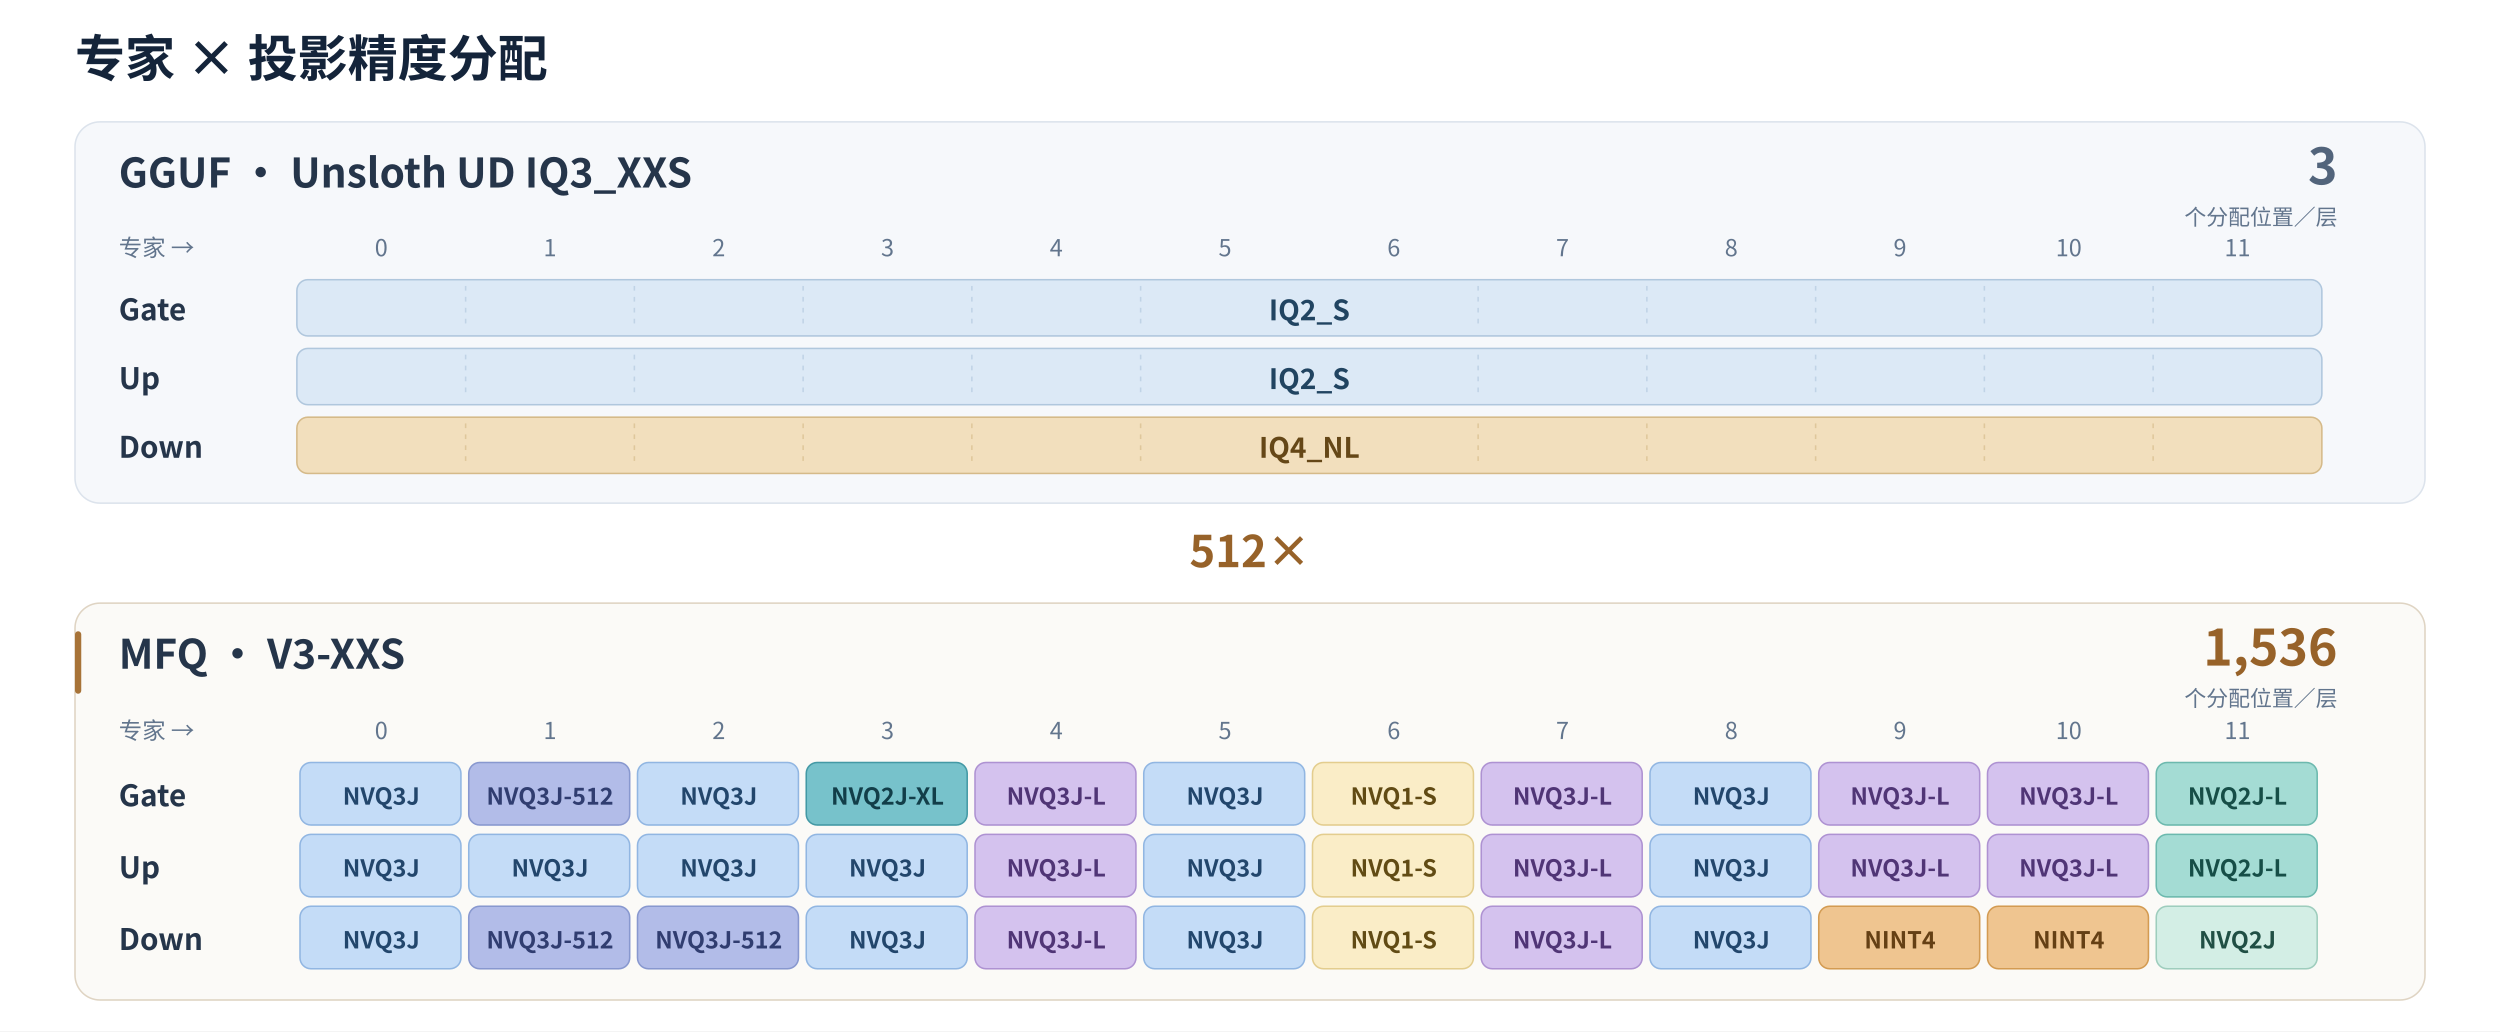
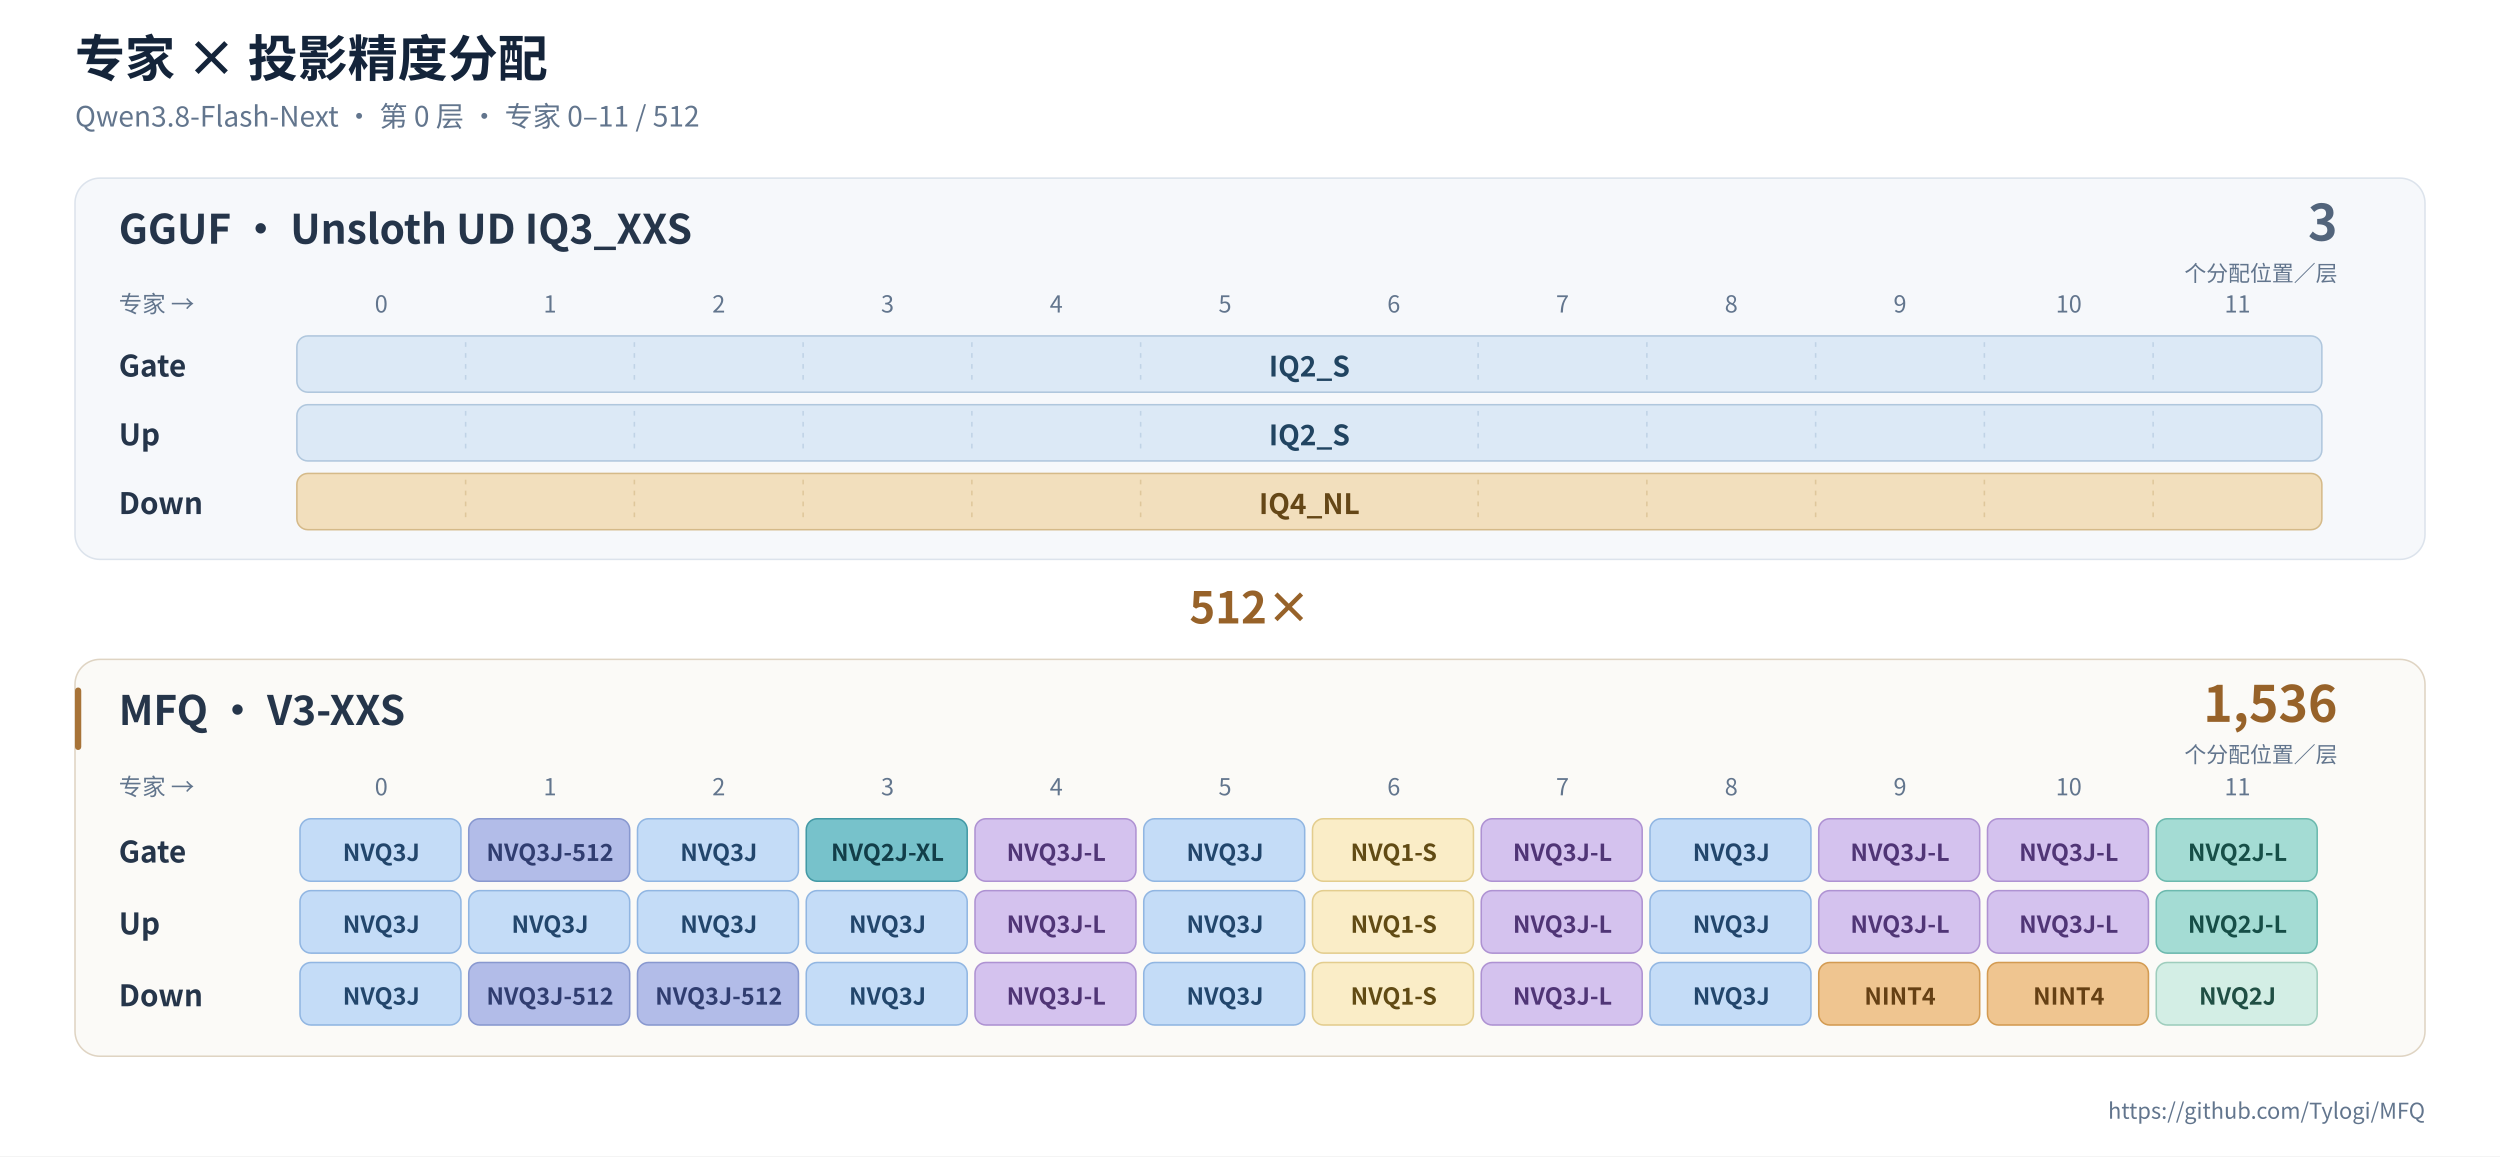
- <svg xmlns="http://www.w3.org/2000/svg" width="1600" height="660" viewBox="0 0 1600 660" role="img" aria-labelledby="title desc" xml:lang="zh-CN">
-   <rect x="0" y="0" width="1600" height="660" rx="0" fill="#ffffff" stroke="none" />
+ <svg xmlns="http://www.w3.org/2000/svg" width="1600" height="740" viewBox="0 0 1600 740" role="img" aria-labelledby="title desc" xml:lang="zh-CN">
+   <rect x="0" y="0" width="1600" height="740" rx="0" fill="#ffffff" stroke="none" />
  <g font-family="Noto Sans CJK SC, Noto Sans, Arial, sans-serif">
    <text x="48" y="49" font-size="32" font-weight="700" fill="#14243a" text-anchor="start">专家 × 投影精度分配</text>
-     <rect x="48" y="78" width="1504" height="244" rx="16" fill="#f6f8fb" stroke="#dce3ec" />
-     <text x="76" y="120" font-size="26" font-weight="700" fill="#25354a" text-anchor="start">GGUF · Unsloth UD IQ3_XXS</text>
-     <text x="1496" y="118" font-size="32" font-weight="700" fill="#52647b" text-anchor="end">3</text>
-     <text x="1496" y="144" font-size="14" font-weight="400" fill="#62758d" text-anchor="end">个分配位置／层</text>
-     <text x="76" y="164" font-size="15" font-weight="500" fill="#62758d" text-anchor="start">专家 →</text>
-     <text x="244" y="164" font-size="15" font-weight="500" fill="#62758d" text-anchor="middle">0</text>
-     <text x="352" y="164" font-size="15" font-weight="500" fill="#62758d" text-anchor="middle">1</text>
-     <text x="460" y="164" font-size="15" font-weight="500" fill="#62758d" text-anchor="middle">2</text>
-     <text x="568" y="164" font-size="15" font-weight="500" fill="#62758d" text-anchor="middle">3</text>
-     <text x="676" y="164" font-size="15" font-weight="500" fill="#62758d" text-anchor="middle">4</text>
-     <text x="784" y="164" font-size="15" font-weight="500" fill="#62758d" text-anchor="middle">5</text>
-     <text x="892" y="164" font-size="15" font-weight="500" fill="#62758d" text-anchor="middle">6</text>
-     <text x="1000" y="164" font-size="15" font-weight="500" fill="#62758d" text-anchor="middle">7</text>
-     <text x="1108" y="164" font-size="15" font-weight="500" fill="#62758d" text-anchor="middle">8</text>
-     <text x="1216" y="164" font-size="15" font-weight="500" fill="#62758d" text-anchor="middle">9</text>
-     <text x="1324" y="164" font-size="15" font-weight="500" fill="#62758d" text-anchor="middle">10</text>
-     <text x="1432" y="164" font-size="15" font-weight="500" fill="#62758d" text-anchor="middle">11</text>
-     <text x="76" y="205" font-size="19" font-weight="600" fill="#25354a" text-anchor="start">Gate</text>
-     <rect x="190" y="179" width="1296" height="36" rx="7" fill="#dce9f6" stroke="#b0c7dd" />
-     <path d="M298 183v28" fill="none" stroke="#b0c7dd" stroke-dasharray="3 4" opacity="0.65" />
-     <path d="M406 183v28" fill="none" stroke="#b0c7dd" stroke-dasharray="3 4" opacity="0.65" />
-     <path d="M514 183v28" fill="none" stroke="#b0c7dd" stroke-dasharray="3 4" opacity="0.65" />
-     <path d="M622 183v28" fill="none" stroke="#b0c7dd" stroke-dasharray="3 4" opacity="0.65" />
-     <path d="M730 183v28" fill="none" stroke="#b0c7dd" stroke-dasharray="3 4" opacity="0.65" />
-     <path d="M838 183v28" fill="none" stroke="#b0c7dd" stroke-dasharray="3 4" opacity="0.65" />
-     <path d="M946 183v28" fill="none" stroke="#b0c7dd" stroke-dasharray="3 4" opacity="0.65" />
-     <path d="M1054 183v28" fill="none" stroke="#b0c7dd" stroke-dasharray="3 4" opacity="0.65" />
-     <path d="M1162 183v28" fill="none" stroke="#b0c7dd" stroke-dasharray="3 4" opacity="0.65" />
-     <path d="M1270 183v28" fill="none" stroke="#b0c7dd" stroke-dasharray="3 4" opacity="0.65" />
-     <path d="M1378 183v28" fill="none" stroke="#b0c7dd" stroke-dasharray="3 4" opacity="0.65" />
-     <rect x="774" y="181" width="128" height="32" rx="0" fill="#dce9f6" stroke="none" />
-     <text x="838" y="205" font-size="18" font-weight="600" fill="#214461" text-anchor="middle">IQ2_S</text>
-     <text x="76" y="249" font-size="19" font-weight="600" fill="#25354a" text-anchor="start">Up</text>
-     <rect x="190" y="223" width="1296" height="36" rx="7" fill="#dce9f6" stroke="#b0c7dd" />
-     <path d="M298 227v28" fill="none" stroke="#b0c7dd" stroke-dasharray="3 4" opacity="0.65" />
-     <path d="M406 227v28" fill="none" stroke="#b0c7dd" stroke-dasharray="3 4" opacity="0.65" />
-     <path d="M514 227v28" fill="none" stroke="#b0c7dd" stroke-dasharray="3 4" opacity="0.65" />
-     <path d="M622 227v28" fill="none" stroke="#b0c7dd" stroke-dasharray="3 4" opacity="0.65" />
-     <path d="M730 227v28" fill="none" stroke="#b0c7dd" stroke-dasharray="3 4" opacity="0.65" />
-     <path d="M838 227v28" fill="none" stroke="#b0c7dd" stroke-dasharray="3 4" opacity="0.65" />
-     <path d="M946 227v28" fill="none" stroke="#b0c7dd" stroke-dasharray="3 4" opacity="0.65" />
-     <path d="M1054 227v28" fill="none" stroke="#b0c7dd" stroke-dasharray="3 4" opacity="0.65" />
-     <path d="M1162 227v28" fill="none" stroke="#b0c7dd" stroke-dasharray="3 4" opacity="0.65" />
-     <path d="M1270 227v28" fill="none" stroke="#b0c7dd" stroke-dasharray="3 4" opacity="0.65" />
-     <path d="M1378 227v28" fill="none" stroke="#b0c7dd" stroke-dasharray="3 4" opacity="0.65" />
-     <rect x="774" y="225" width="128" height="32" rx="0" fill="#dce9f6" stroke="none" />
-     <text x="838" y="249" font-size="18" font-weight="600" fill="#214461" text-anchor="middle">IQ2_S</text>
-     <text x="76" y="293" font-size="19" font-weight="600" fill="#25354a" text-anchor="start">Down</text>
-     <rect x="190" y="267" width="1296" height="36" rx="7" fill="#f2dfbd" stroke="#d5ba89" />
-     <path d="M298 271v28" fill="none" stroke="#d5ba89" stroke-dasharray="3 4" opacity="0.65" />
-     <path d="M406 271v28" fill="none" stroke="#d5ba89" stroke-dasharray="3 4" opacity="0.65" />
-     <path d="M514 271v28" fill="none" stroke="#d5ba89" stroke-dasharray="3 4" opacity="0.65" />
-     <path d="M622 271v28" fill="none" stroke="#d5ba89" stroke-dasharray="3 4" opacity="0.65" />
-     <path d="M730 271v28" fill="none" stroke="#d5ba89" stroke-dasharray="3 4" opacity="0.65" />
-     <path d="M838 271v28" fill="none" stroke="#d5ba89" stroke-dasharray="3 4" opacity="0.65" />
-     <path d="M946 271v28" fill="none" stroke="#d5ba89" stroke-dasharray="3 4" opacity="0.65" />
-     <path d="M1054 271v28" fill="none" stroke="#d5ba89" stroke-dasharray="3 4" opacity="0.65" />
-     <path d="M1162 271v28" fill="none" stroke="#d5ba89" stroke-dasharray="3 4" opacity="0.65" />
-     <path d="M1270 271v28" fill="none" stroke="#d5ba89" stroke-dasharray="3 4" opacity="0.65" />
-     <path d="M1378 271v28" fill="none" stroke="#d5ba89" stroke-dasharray="3 4" opacity="0.65" />
-     <rect x="774" y="269" width="128" height="32" rx="0" fill="#f2dfbd" stroke="none" />
-     <text x="838" y="293" font-size="18" font-weight="600" fill="#654717" text-anchor="middle">IQ4_NL</text>
-     <text x="800" y="363" font-size="28" font-weight="700" fill="#976229" text-anchor="middle">512×</text>
-     <rect x="48" y="386" width="1504" height="254" rx="16" fill="#fbfaf7" stroke="#dfd4c3" />
-     <rect x="48" y="404" width="4" height="40" rx="2" fill="#a77338" stroke="none" />
-     <text x="76" y="428" font-size="26" font-weight="700" fill="#25354a" text-anchor="start">MFQ · V3-XXS</text>
-     <text x="1496" y="426" font-size="32" font-weight="700" fill="#976229" text-anchor="end">1,536</text>
-     <text x="1496" y="452" font-size="14" font-weight="400" fill="#62758d" text-anchor="end">个分配位置／层</text>
-     <text x="76" y="473" font-size="15" font-weight="500" fill="#62758d" text-anchor="start">专家 →</text>
-     <text x="244" y="473" font-size="15" font-weight="500" fill="#62758d" text-anchor="middle">0</text>
-     <text x="352" y="473" font-size="15" font-weight="500" fill="#62758d" text-anchor="middle">1</text>
-     <text x="460" y="473" font-size="15" font-weight="500" fill="#62758d" text-anchor="middle">2</text>
-     <text x="568" y="473" font-size="15" font-weight="500" fill="#62758d" text-anchor="middle">3</text>
-     <text x="676" y="473" font-size="15" font-weight="500" fill="#62758d" text-anchor="middle">4</text>
-     <text x="784" y="473" font-size="15" font-weight="500" fill="#62758d" text-anchor="middle">5</text>
-     <text x="892" y="473" font-size="15" font-weight="500" fill="#62758d" text-anchor="middle">6</text>
-     <text x="1000" y="473" font-size="15" font-weight="500" fill="#62758d" text-anchor="middle">7</text>
-     <text x="1108" y="473" font-size="15" font-weight="500" fill="#62758d" text-anchor="middle">8</text>
-     <text x="1216" y="473" font-size="15" font-weight="500" fill="#62758d" text-anchor="middle">9</text>
-     <text x="1324" y="473" font-size="15" font-weight="500" fill="#62758d" text-anchor="middle">10</text>
-     <text x="1432" y="473" font-size="15" font-weight="500" fill="#62758d" text-anchor="middle">11</text>
-     <text x="76" y="516" font-size="19" font-weight="600" fill="#25354a" text-anchor="start">Gate</text>
-     <g data-projection="gate" data-expert="0" data-profile="NVQ3J">
-       <rect x="192" y="488" width="103" height="40" rx="7" fill="#c4dcf7" stroke="#91b6e2" />
-       <text x="244" y="515" font-size="15" font-weight="700" fill="#22466c" text-anchor="middle">NVQ3J</text>
+     <text x="48" y="81" font-size="18" font-weight="400" fill="#62758d" text-anchor="start">Qwen3.8-Flash-Next · 第 0 层 · 专家 0–11 / 512</text>
+     <g transform="translate(0 36)">
+       <rect x="48" y="78" width="1504" height="244" rx="16" fill="#f6f8fb" stroke="#dce3ec" />
+       <text x="76" y="120" font-size="26" font-weight="700" fill="#25354a" text-anchor="start">GGUF · Unsloth UD IQ3_XXS</text>
+       <text x="1496" y="118" font-size="32" font-weight="700" fill="#52647b" text-anchor="end">3</text>
+       <text x="1496" y="144" font-size="14" font-weight="400" fill="#62758d" text-anchor="end">个分配位置／层</text>
+       <text x="76" y="164" font-size="15" font-weight="500" fill="#62758d" text-anchor="start">专家 →</text>
+       <text x="244" y="164" font-size="15" font-weight="500" fill="#62758d" text-anchor="middle">0</text>
+       <text x="352" y="164" font-size="15" font-weight="500" fill="#62758d" text-anchor="middle">1</text>
+       <text x="460" y="164" font-size="15" font-weight="500" fill="#62758d" text-anchor="middle">2</text>
+       <text x="568" y="164" font-size="15" font-weight="500" fill="#62758d" text-anchor="middle">3</text>
+       <text x="676" y="164" font-size="15" font-weight="500" fill="#62758d" text-anchor="middle">4</text>
+       <text x="784" y="164" font-size="15" font-weight="500" fill="#62758d" text-anchor="middle">5</text>
+       <text x="892" y="164" font-size="15" font-weight="500" fill="#62758d" text-anchor="middle">6</text>
+       <text x="1000" y="164" font-size="15" font-weight="500" fill="#62758d" text-anchor="middle">7</text>
+       <text x="1108" y="164" font-size="15" font-weight="500" fill="#62758d" text-anchor="middle">8</text>
+       <text x="1216" y="164" font-size="15" font-weight="500" fill="#62758d" text-anchor="middle">9</text>
+       <text x="1324" y="164" font-size="15" font-weight="500" fill="#62758d" text-anchor="middle">10</text>
+       <text x="1432" y="164" font-size="15" font-weight="500" fill="#62758d" text-anchor="middle">11</text>
+       <text x="76" y="205" font-size="19" font-weight="600" fill="#25354a" text-anchor="start">Gate</text>
+       <rect x="190" y="179" width="1296" height="36" rx="7" fill="#dce9f6" stroke="#b0c7dd" />
+       <path d="M298 183v28" fill="none" stroke="#b0c7dd" stroke-dasharray="3 4" opacity="0.65" />
+       <path d="M406 183v28" fill="none" stroke="#b0c7dd" stroke-dasharray="3 4" opacity="0.65" />
+       <path d="M514 183v28" fill="none" stroke="#b0c7dd" stroke-dasharray="3 4" opacity="0.65" />
+       <path d="M622 183v28" fill="none" stroke="#b0c7dd" stroke-dasharray="3 4" opacity="0.65" />
+       <path d="M730 183v28" fill="none" stroke="#b0c7dd" stroke-dasharray="3 4" opacity="0.65" />
+       <path d="M838 183v28" fill="none" stroke="#b0c7dd" stroke-dasharray="3 4" opacity="0.65" />
+       <path d="M946 183v28" fill="none" stroke="#b0c7dd" stroke-dasharray="3 4" opacity="0.65" />
+       <path d="M1054 183v28" fill="none" stroke="#b0c7dd" stroke-dasharray="3 4" opacity="0.65" />
+       <path d="M1162 183v28" fill="none" stroke="#b0c7dd" stroke-dasharray="3 4" opacity="0.65" />
+       <path d="M1270 183v28" fill="none" stroke="#b0c7dd" stroke-dasharray="3 4" opacity="0.65" />
+       <path d="M1378 183v28" fill="none" stroke="#b0c7dd" stroke-dasharray="3 4" opacity="0.65" />
+       <rect x="774" y="181" width="128" height="32" rx="0" fill="#dce9f6" stroke="none" />
+       <text x="838" y="205" font-size="18" font-weight="600" fill="#214461" text-anchor="middle">IQ2_S</text>
+       <text x="76" y="249" font-size="19" font-weight="600" fill="#25354a" text-anchor="start">Up</text>
+       <rect x="190" y="223" width="1296" height="36" rx="7" fill="#dce9f6" stroke="#b0c7dd" />
+       <path d="M298 227v28" fill="none" stroke="#b0c7dd" stroke-dasharray="3 4" opacity="0.65" />
+       <path d="M406 227v28" fill="none" stroke="#b0c7dd" stroke-dasharray="3 4" opacity="0.65" />
+       <path d="M514 227v28" fill="none" stroke="#b0c7dd" stroke-dasharray="3 4" opacity="0.65" />
+       <path d="M622 227v28" fill="none" stroke="#b0c7dd" stroke-dasharray="3 4" opacity="0.65" />
+       <path d="M730 227v28" fill="none" stroke="#b0c7dd" stroke-dasharray="3 4" opacity="0.65" />
+       <path d="M838 227v28" fill="none" stroke="#b0c7dd" stroke-dasharray="3 4" opacity="0.65" />
+       <path d="M946 227v28" fill="none" stroke="#b0c7dd" stroke-dasharray="3 4" opacity="0.65" />
+       <path d="M1054 227v28" fill="none" stroke="#b0c7dd" stroke-dasharray="3 4" opacity="0.65" />
+       <path d="M1162 227v28" fill="none" stroke="#b0c7dd" stroke-dasharray="3 4" opacity="0.65" />
+       <path d="M1270 227v28" fill="none" stroke="#b0c7dd" stroke-dasharray="3 4" opacity="0.65" />
+       <path d="M1378 227v28" fill="none" stroke="#b0c7dd" stroke-dasharray="3 4" opacity="0.65" />
+       <rect x="774" y="225" width="128" height="32" rx="0" fill="#dce9f6" stroke="none" />
+       <text x="838" y="249" font-size="18" font-weight="600" fill="#214461" text-anchor="middle">IQ2_S</text>
+       <text x="76" y="293" font-size="19" font-weight="600" fill="#25354a" text-anchor="start">Down</text>
+       <rect x="190" y="267" width="1296" height="36" rx="7" fill="#f2dfbd" stroke="#d5ba89" />
+       <path d="M298 271v28" fill="none" stroke="#d5ba89" stroke-dasharray="3 4" opacity="0.65" />
+       <path d="M406 271v28" fill="none" stroke="#d5ba89" stroke-dasharray="3 4" opacity="0.65" />
+       <path d="M514 271v28" fill="none" stroke="#d5ba89" stroke-dasharray="3 4" opacity="0.65" />
+       <path d="M622 271v28" fill="none" stroke="#d5ba89" stroke-dasharray="3 4" opacity="0.65" />
+       <path d="M730 271v28" fill="none" stroke="#d5ba89" stroke-dasharray="3 4" opacity="0.65" />
+       <path d="M838 271v28" fill="none" stroke="#d5ba89" stroke-dasharray="3 4" opacity="0.65" />
+       <path d="M946 271v28" fill="none" stroke="#d5ba89" stroke-dasharray="3 4" opacity="0.65" />
+       <path d="M1054 271v28" fill="none" stroke="#d5ba89" stroke-dasharray="3 4" opacity="0.65" />
+       <path d="M1162 271v28" fill="none" stroke="#d5ba89" stroke-dasharray="3 4" opacity="0.65" />
+       <path d="M1270 271v28" fill="none" stroke="#d5ba89" stroke-dasharray="3 4" opacity="0.65" />
+       <path d="M1378 271v28" fill="none" stroke="#d5ba89" stroke-dasharray="3 4" opacity="0.65" />
+       <rect x="774" y="269" width="128" height="32" rx="0" fill="#f2dfbd" stroke="none" />
+       <text x="838" y="293" font-size="18" font-weight="600" fill="#654717" text-anchor="middle">IQ4_NL</text>
+       <text x="800" y="363" font-size="28" font-weight="700" fill="#976229" text-anchor="middle">512×</text>
+       <rect x="48" y="386" width="1504" height="254" rx="16" fill="#fbfaf7" stroke="#dfd4c3" />
+       <rect x="48" y="404" width="4" height="40" rx="2" fill="#a77338" stroke="none" />
+       <text x="76" y="428" font-size="26" font-weight="700" fill="#25354a" text-anchor="start">MFQ · V3-XXS</text>
+       <text x="1496" y="426" font-size="32" font-weight="700" fill="#976229" text-anchor="end">1,536</text>
+       <text x="1496" y="452" font-size="14" font-weight="400" fill="#62758d" text-anchor="end">个分配位置／层</text>
+       <text x="76" y="473" font-size="15" font-weight="500" fill="#62758d" text-anchor="start">专家 →</text>
+       <text x="244" y="473" font-size="15" font-weight="500" fill="#62758d" text-anchor="middle">0</text>
+       <text x="352" y="473" font-size="15" font-weight="500" fill="#62758d" text-anchor="middle">1</text>
+       <text x="460" y="473" font-size="15" font-weight="500" fill="#62758d" text-anchor="middle">2</text>
+       <text x="568" y="473" font-size="15" font-weight="500" fill="#62758d" text-anchor="middle">3</text>
+       <text x="676" y="473" font-size="15" font-weight="500" fill="#62758d" text-anchor="middle">4</text>
+       <text x="784" y="473" font-size="15" font-weight="500" fill="#62758d" text-anchor="middle">5</text>
+       <text x="892" y="473" font-size="15" font-weight="500" fill="#62758d" text-anchor="middle">6</text>
+       <text x="1000" y="473" font-size="15" font-weight="500" fill="#62758d" text-anchor="middle">7</text>
+       <text x="1108" y="473" font-size="15" font-weight="500" fill="#62758d" text-anchor="middle">8</text>
+       <text x="1216" y="473" font-size="15" font-weight="500" fill="#62758d" text-anchor="middle">9</text>
+       <text x="1324" y="473" font-size="15" font-weight="500" fill="#62758d" text-anchor="middle">10</text>
+       <text x="1432" y="473" font-size="15" font-weight="500" fill="#62758d" text-anchor="middle">11</text>
+       <text x="76" y="516" font-size="19" font-weight="600" fill="#25354a" text-anchor="start">Gate</text>
+       <g data-projection="gate" data-expert="0" data-profile="NVQ3J">
+         <rect x="192" y="488" width="103" height="40" rx="7" fill="#c4dcf7" stroke="#91b6e2" />
+         <text x="244" y="515" font-size="15" font-weight="700" fill="#22466c" text-anchor="middle">NVQ3J</text>
+       </g>
+       <g data-projection="gate" data-expert="1" data-profile="NVQ3J-512">
+         <rect x="300" y="488" width="103" height="40" rx="7" fill="#b2bce8" stroke="#8898cf" />
+         <text x="352" y="515" font-size="15" font-weight="700" fill="#303d70" text-anchor="middle">NVQ3J-512</text>
+       </g>
+       <g data-projection="gate" data-expert="2" data-profile="NVQ3J">
+         <rect x="408" y="488" width="103" height="40" rx="7" fill="#c4dcf7" stroke="#91b6e2" />
+         <text x="460" y="515" font-size="15" font-weight="700" fill="#22466c" text-anchor="middle">NVQ3J</text>
+       </g>
+       <g data-projection="gate" data-expert="3" data-profile="NVQ2J-XL">
+         <rect x="516" y="488" width="103" height="40" rx="7" fill="#77c2cb" stroke="#4399a5" />
+         <text x="568" y="515" font-size="15" font-weight="700" fill="#123e49" text-anchor="middle">NVQ2J-XL</text>
+       </g>
+       <g data-projection="gate" data-expert="4" data-profile="NVQ3J-L">
+         <rect x="624" y="488" width="103" height="40" rx="7" fill="#d4c2ee" stroke="#ae92d2" />
+         <text x="676" y="515" font-size="15" font-weight="700" fill="#503576" text-anchor="middle">NVQ3J-L</text>
+       </g>
+       <g data-projection="gate" data-expert="5" data-profile="NVQ3J">
+         <rect x="732" y="488" width="103" height="40" rx="7" fill="#c4dcf7" stroke="#91b6e2" />
+         <text x="784" y="515" font-size="15" font-weight="700" fill="#22466c" text-anchor="middle">NVQ3J</text>
+       </g>
+       <g data-projection="gate" data-expert="6" data-profile="NVQ1-S">
+         <rect x="840" y="488" width="103" height="40" rx="7" fill="#faedc7" stroke="#e3cd8e" />
+         <text x="892" y="515" font-size="15" font-weight="700" fill="#614b14" text-anchor="middle">NVQ1-S</text>
+       </g>
+       <g data-projection="gate" data-expert="7" data-profile="NVQ3J-L">
+         <rect x="948" y="488" width="103" height="40" rx="7" fill="#d4c2ee" stroke="#ae92d2" />
+         <text x="1000" y="515" font-size="15" font-weight="700" fill="#503576" text-anchor="middle">NVQ3J-L</text>
+       </g>
+       <g data-projection="gate" data-expert="8" data-profile="NVQ3J">
+         <rect x="1056" y="488" width="103" height="40" rx="7" fill="#c4dcf7" stroke="#91b6e2" />
+         <text x="1108" y="515" font-size="15" font-weight="700" fill="#22466c" text-anchor="middle">NVQ3J</text>
+       </g>
+       <g data-projection="gate" data-expert="9" data-profile="NVQ3J-L">
+         <rect x="1164" y="488" width="103" height="40" rx="7" fill="#d4c2ee" stroke="#ae92d2" />
+         <text x="1216" y="515" font-size="15" font-weight="700" fill="#503576" text-anchor="middle">NVQ3J-L</text>
+       </g>
+       <g data-projection="gate" data-expert="10" data-profile="NVQ3J-L">
+         <rect x="1272" y="488" width="103" height="40" rx="7" fill="#d4c2ee" stroke="#ae92d2" />
+         <text x="1324" y="515" font-size="15" font-weight="700" fill="#503576" text-anchor="middle">NVQ3J-L</text>
+       </g>
+       <g data-projection="gate" data-expert="11" data-profile="NVQ2J-L">
+         <rect x="1380" y="488" width="103" height="40" rx="7" fill="#a4dcd4" stroke="#6cb9ae" />
+         <text x="1432" y="515" font-size="15" font-weight="700" fill="#164e47" text-anchor="middle">NVQ2J-L</text>
+       </g>
+       <text x="76" y="562" font-size="19" font-weight="600" fill="#25354a" text-anchor="start">Up</text>
+       <g data-projection="up" data-expert="0" data-profile="NVQ3J">
+         <rect x="192" y="534" width="103" height="40" rx="7" fill="#c4dcf7" stroke="#91b6e2" />
+         <text x="244" y="561" font-size="15" font-weight="700" fill="#22466c" text-anchor="middle">NVQ3J</text>
+       </g>
+       <g data-projection="up" data-expert="1" data-profile="NVQ3J">
+         <rect x="300" y="534" width="103" height="40" rx="7" fill="#c4dcf7" stroke="#91b6e2" />
+         <text x="352" y="561" font-size="15" font-weight="700" fill="#22466c" text-anchor="middle">NVQ3J</text>
+       </g>
+       <g data-projection="up" data-expert="2" data-profile="NVQ3J">
+         <rect x="408" y="534" width="103" height="40" rx="7" fill="#c4dcf7" stroke="#91b6e2" />
+         <text x="460" y="561" font-size="15" font-weight="700" fill="#22466c" text-anchor="middle">NVQ3J</text>
+       </g>
+       <g data-projection="up" data-expert="3" data-profile="NVQ3J">
+         <rect x="516" y="534" width="103" height="40" rx="7" fill="#c4dcf7" stroke="#91b6e2" />
+         <text x="568" y="561" font-size="15" font-weight="700" fill="#22466c" text-anchor="middle">NVQ3J</text>
+       </g>
+       <g data-projection="up" data-expert="4" data-profile="NVQ3J-L">
+         <rect x="624" y="534" width="103" height="40" rx="7" fill="#d4c2ee" stroke="#ae92d2" />
+         <text x="676" y="561" font-size="15" font-weight="700" fill="#503576" text-anchor="middle">NVQ3J-L</text>
+       </g>
+       <g data-projection="up" data-expert="5" data-profile="NVQ3J">
+         <rect x="732" y="534" width="103" height="40" rx="7" fill="#c4dcf7" stroke="#91b6e2" />
+         <text x="784" y="561" font-size="15" font-weight="700" fill="#22466c" text-anchor="middle">NVQ3J</text>
+       </g>
+       <g data-projection="up" data-expert="6" data-profile="NVQ1-S">
+         <rect x="840" y="534" width="103" height="40" rx="7" fill="#faedc7" stroke="#e3cd8e" />
+         <text x="892" y="561" font-size="15" font-weight="700" fill="#614b14" text-anchor="middle">NVQ1-S</text>
+       </g>
+       <g data-projection="up" data-expert="7" data-profile="NVQ3J-L">
+         <rect x="948" y="534" width="103" height="40" rx="7" fill="#d4c2ee" stroke="#ae92d2" />
+         <text x="1000" y="561" font-size="15" font-weight="700" fill="#503576" text-anchor="middle">NVQ3J-L</text>
+       </g>
+       <g data-projection="up" data-expert="8" data-profile="NVQ3J">
+         <rect x="1056" y="534" width="103" height="40" rx="7" fill="#c4dcf7" stroke="#91b6e2" />
+         <text x="1108" y="561" font-size="15" font-weight="700" fill="#22466c" text-anchor="middle">NVQ3J</text>
+       </g>
+       <g data-projection="up" data-expert="9" data-profile="NVQ3J-L">
+         <rect x="1164" y="534" width="103" height="40" rx="7" fill="#d4c2ee" stroke="#ae92d2" />
+         <text x="1216" y="561" font-size="15" font-weight="700" fill="#503576" text-anchor="middle">NVQ3J-L</text>
+       </g>
+       <g data-projection="up" data-expert="10" data-profile="NVQ3J-L">
+         <rect x="1272" y="534" width="103" height="40" rx="7" fill="#d4c2ee" stroke="#ae92d2" />
+         <text x="1324" y="561" font-size="15" font-weight="700" fill="#503576" text-anchor="middle">NVQ3J-L</text>
+       </g>
+       <g data-projection="up" data-expert="11" data-profile="NVQ2J-L">
+         <rect x="1380" y="534" width="103" height="40" rx="7" fill="#a4dcd4" stroke="#6cb9ae" />
+         <text x="1432" y="561" font-size="15" font-weight="700" fill="#164e47" text-anchor="middle">NVQ2J-L</text>
+       </g>
+       <text x="76" y="608" font-size="19" font-weight="600" fill="#25354a" text-anchor="start">Down</text>
+       <g data-projection="down" data-expert="0" data-profile="NVQ3J">
+         <rect x="192" y="580" width="103" height="40" rx="7" fill="#c4dcf7" stroke="#91b6e2" />
+         <text x="244" y="607" font-size="15" font-weight="700" fill="#22466c" text-anchor="middle">NVQ3J</text>
+       </g>
+       <g data-projection="down" data-expert="1" data-profile="NVQ3J-512">
+         <rect x="300" y="580" width="103" height="40" rx="7" fill="#b2bce8" stroke="#8898cf" />
+         <text x="352" y="607" font-size="15" font-weight="700" fill="#303d70" text-anchor="middle">NVQ3J-512</text>
+       </g>
+       <g data-projection="down" data-expert="2" data-profile="NVQ3J-512">
+         <rect x="408" y="580" width="103" height="40" rx="7" fill="#b2bce8" stroke="#8898cf" />
+         <text x="460" y="607" font-size="15" font-weight="700" fill="#303d70" text-anchor="middle">NVQ3J-512</text>
+       </g>
+       <g data-projection="down" data-expert="3" data-profile="NVQ3J">
+         <rect x="516" y="580" width="103" height="40" rx="7" fill="#c4dcf7" stroke="#91b6e2" />
+         <text x="568" y="607" font-size="15" font-weight="700" fill="#22466c" text-anchor="middle">NVQ3J</text>
+       </g>
+       <g data-projection="down" data-expert="4" data-profile="NVQ3J-L">
+         <rect x="624" y="580" width="103" height="40" rx="7" fill="#d4c2ee" stroke="#ae92d2" />
+         <text x="676" y="607" font-size="15" font-weight="700" fill="#503576" text-anchor="middle">NVQ3J-L</text>
+       </g>
+       <g data-projection="down" data-expert="5" data-profile="NVQ3J">
+         <rect x="732" y="580" width="103" height="40" rx="7" fill="#c4dcf7" stroke="#91b6e2" />
+         <text x="784" y="607" font-size="15" font-weight="700" fill="#22466c" text-anchor="middle">NVQ3J</text>
+       </g>
+       <g data-projection="down" data-expert="6" data-profile="NVQ1-S">
+         <rect x="840" y="580" width="103" height="40" rx="7" fill="#faedc7" stroke="#e3cd8e" />
+         <text x="892" y="607" font-size="15" font-weight="700" fill="#614b14" text-anchor="middle">NVQ1-S</text>
+       </g>
+       <g data-projection="down" data-expert="7" data-profile="NVQ3J-L">
+         <rect x="948" y="580" width="103" height="40" rx="7" fill="#d4c2ee" stroke="#ae92d2" />
+         <text x="1000" y="607" font-size="15" font-weight="700" fill="#503576" text-anchor="middle">NVQ3J-L</text>
+       </g>
+       <g data-projection="down" data-expert="8" data-profile="NVQ3J">
+         <rect x="1056" y="580" width="103" height="40" rx="7" fill="#c4dcf7" stroke="#91b6e2" />
+         <text x="1108" y="607" font-size="15" font-weight="700" fill="#22466c" text-anchor="middle">NVQ3J</text>
+       </g>
+       <g data-projection="down" data-expert="9" data-profile="NINT4">
+         <rect x="1164" y="580" width="103" height="40" rx="7" fill="#efc590" stroke="#d39b52" />
+         <text x="1216" y="607" font-size="15" font-weight="700" fill="#654014" text-anchor="middle">NINT4</text>
+       </g>
+       <g data-projection="down" data-expert="10" data-profile="NINT4">
+         <rect x="1272" y="580" width="103" height="40" rx="7" fill="#efc590" stroke="#d39b52" />
+         <text x="1324" y="607" font-size="15" font-weight="700" fill="#654014" text-anchor="middle">NINT4</text>
+       </g>
+       <g data-projection="down" data-expert="11" data-profile="NVQ2J">
+         <rect x="1380" y="580" width="103" height="40" rx="7" fill="#d3eee5" stroke="#9ecdbd" />
+         <text x="1432" y="607" font-size="15" font-weight="700" fill="#204f44" text-anchor="middle">NVQ2J</text>
+       </g>
    </g>
-     <g data-projection="gate" data-expert="1" data-profile="NVQ3J-512">
-       <rect x="300" y="488" width="103" height="40" rx="7" fill="#b2bce8" stroke="#8898cf" />
-       <text x="352" y="515" font-size="15" font-weight="700" fill="#303d70" text-anchor="middle">NVQ3J-512</text>
-     </g>
-     <g data-projection="gate" data-expert="2" data-profile="NVQ3J">
-       <rect x="408" y="488" width="103" height="40" rx="7" fill="#c4dcf7" stroke="#91b6e2" />
-       <text x="460" y="515" font-size="15" font-weight="700" fill="#22466c" text-anchor="middle">NVQ3J</text>
-     </g>
-     <g data-projection="gate" data-expert="3" data-profile="NVQ2J-XL">
-       <rect x="516" y="488" width="103" height="40" rx="7" fill="#77c2cb" stroke="#4399a5" />
-       <text x="568" y="515" font-size="15" font-weight="700" fill="#123e49" text-anchor="middle">NVQ2J-XL</text>
-     </g>
-     <g data-projection="gate" data-expert="4" data-profile="NVQ3J-L">
-       <rect x="624" y="488" width="103" height="40" rx="7" fill="#d4c2ee" stroke="#ae92d2" />
-       <text x="676" y="515" font-size="15" font-weight="700" fill="#503576" text-anchor="middle">NVQ3J-L</text>
-     </g>
-     <g data-projection="gate" data-expert="5" data-profile="NVQ3J">
-       <rect x="732" y="488" width="103" height="40" rx="7" fill="#c4dcf7" stroke="#91b6e2" />
-       <text x="784" y="515" font-size="15" font-weight="700" fill="#22466c" text-anchor="middle">NVQ3J</text>
-     </g>
-     <g data-projection="gate" data-expert="6" data-profile="NVQ1-S">
-       <rect x="840" y="488" width="103" height="40" rx="7" fill="#faedc7" stroke="#e3cd8e" />
-       <text x="892" y="515" font-size="15" font-weight="700" fill="#614b14" text-anchor="middle">NVQ1-S</text>
-     </g>
-     <g data-projection="gate" data-expert="7" data-profile="NVQ3J-L">
-       <rect x="948" y="488" width="103" height="40" rx="7" fill="#d4c2ee" stroke="#ae92d2" />
-       <text x="1000" y="515" font-size="15" font-weight="700" fill="#503576" text-anchor="middle">NVQ3J-L</text>
-     </g>
-     <g data-projection="gate" data-expert="8" data-profile="NVQ3J">
-       <rect x="1056" y="488" width="103" height="40" rx="7" fill="#c4dcf7" stroke="#91b6e2" />
-       <text x="1108" y="515" font-size="15" font-weight="700" fill="#22466c" text-anchor="middle">NVQ3J</text>
-     </g>
-     <g data-projection="gate" data-expert="9" data-profile="NVQ3J-L">
-       <rect x="1164" y="488" width="103" height="40" rx="7" fill="#d4c2ee" stroke="#ae92d2" />
-       <text x="1216" y="515" font-size="15" font-weight="700" fill="#503576" text-anchor="middle">NVQ3J-L</text>
-     </g>
-     <g data-projection="gate" data-expert="10" data-profile="NVQ3J-L">
-       <rect x="1272" y="488" width="103" height="40" rx="7" fill="#d4c2ee" stroke="#ae92d2" />
-       <text x="1324" y="515" font-size="15" font-weight="700" fill="#503576" text-anchor="middle">NVQ3J-L</text>
-     </g>
-     <g data-projection="gate" data-expert="11" data-profile="NVQ2J-L">
-       <rect x="1380" y="488" width="103" height="40" rx="7" fill="#a4dcd4" stroke="#6cb9ae" />
-       <text x="1432" y="515" font-size="15" font-weight="700" fill="#164e47" text-anchor="middle">NVQ2J-L</text>
-     </g>
-     <text x="76" y="562" font-size="19" font-weight="600" fill="#25354a" text-anchor="start">Up</text>
-     <g data-projection="up" data-expert="0" data-profile="NVQ3J">
-       <rect x="192" y="534" width="103" height="40" rx="7" fill="#c4dcf7" stroke="#91b6e2" />
-       <text x="244" y="561" font-size="15" font-weight="700" fill="#22466c" text-anchor="middle">NVQ3J</text>
-     </g>
-     <g data-projection="up" data-expert="1" data-profile="NVQ3J">
-       <rect x="300" y="534" width="103" height="40" rx="7" fill="#c4dcf7" stroke="#91b6e2" />
-       <text x="352" y="561" font-size="15" font-weight="700" fill="#22466c" text-anchor="middle">NVQ3J</text>
-     </g>
-     <g data-projection="up" data-expert="2" data-profile="NVQ3J">
-       <rect x="408" y="534" width="103" height="40" rx="7" fill="#c4dcf7" stroke="#91b6e2" />
-       <text x="460" y="561" font-size="15" font-weight="700" fill="#22466c" text-anchor="middle">NVQ3J</text>
-     </g>
-     <g data-projection="up" data-expert="3" data-profile="NVQ3J">
-       <rect x="516" y="534" width="103" height="40" rx="7" fill="#c4dcf7" stroke="#91b6e2" />
-       <text x="568" y="561" font-size="15" font-weight="700" fill="#22466c" text-anchor="middle">NVQ3J</text>
-     </g>
-     <g data-projection="up" data-expert="4" data-profile="NVQ3J-L">
-       <rect x="624" y="534" width="103" height="40" rx="7" fill="#d4c2ee" stroke="#ae92d2" />
-       <text x="676" y="561" font-size="15" font-weight="700" fill="#503576" text-anchor="middle">NVQ3J-L</text>
-     </g>
-     <g data-projection="up" data-expert="5" data-profile="NVQ3J">
-       <rect x="732" y="534" width="103" height="40" rx="7" fill="#c4dcf7" stroke="#91b6e2" />
-       <text x="784" y="561" font-size="15" font-weight="700" fill="#22466c" text-anchor="middle">NVQ3J</text>
-     </g>
-     <g data-projection="up" data-expert="6" data-profile="NVQ1-S">
-       <rect x="840" y="534" width="103" height="40" rx="7" fill="#faedc7" stroke="#e3cd8e" />
-       <text x="892" y="561" font-size="15" font-weight="700" fill="#614b14" text-anchor="middle">NVQ1-S</text>
-     </g>
-     <g data-projection="up" data-expert="7" data-profile="NVQ3J-L">
-       <rect x="948" y="534" width="103" height="40" rx="7" fill="#d4c2ee" stroke="#ae92d2" />
-       <text x="1000" y="561" font-size="15" font-weight="700" fill="#503576" text-anchor="middle">NVQ3J-L</text>
-     </g>
-     <g data-projection="up" data-expert="8" data-profile="NVQ3J">
-       <rect x="1056" y="534" width="103" height="40" rx="7" fill="#c4dcf7" stroke="#91b6e2" />
-       <text x="1108" y="561" font-size="15" font-weight="700" fill="#22466c" text-anchor="middle">NVQ3J</text>
-     </g>
-     <g data-projection="up" data-expert="9" data-profile="NVQ3J-L">
-       <rect x="1164" y="534" width="103" height="40" rx="7" fill="#d4c2ee" stroke="#ae92d2" />
-       <text x="1216" y="561" font-size="15" font-weight="700" fill="#503576" text-anchor="middle">NVQ3J-L</text>
-     </g>
-     <g data-projection="up" data-expert="10" data-profile="NVQ3J-L">
-       <rect x="1272" y="534" width="103" height="40" rx="7" fill="#d4c2ee" stroke="#ae92d2" />
-       <text x="1324" y="561" font-size="15" font-weight="700" fill="#503576" text-anchor="middle">NVQ3J-L</text>
-     </g>
-     <g data-projection="up" data-expert="11" data-profile="NVQ2J-L">
-       <rect x="1380" y="534" width="103" height="40" rx="7" fill="#a4dcd4" stroke="#6cb9ae" />
-       <text x="1432" y="561" font-size="15" font-weight="700" fill="#164e47" text-anchor="middle">NVQ2J-L</text>
-     </g>
-     <text x="76" y="608" font-size="19" font-weight="600" fill="#25354a" text-anchor="start">Down</text>
-     <g data-projection="down" data-expert="0" data-profile="NVQ3J">
-       <rect x="192" y="580" width="103" height="40" rx="7" fill="#c4dcf7" stroke="#91b6e2" />
-       <text x="244" y="607" font-size="15" font-weight="700" fill="#22466c" text-anchor="middle">NVQ3J</text>
-     </g>
-     <g data-projection="down" data-expert="1" data-profile="NVQ3J-512">
-       <rect x="300" y="580" width="103" height="40" rx="7" fill="#b2bce8" stroke="#8898cf" />
-       <text x="352" y="607" font-size="15" font-weight="700" fill="#303d70" text-anchor="middle">NVQ3J-512</text>
-     </g>
-     <g data-projection="down" data-expert="2" data-profile="NVQ3J-512">
-       <rect x="408" y="580" width="103" height="40" rx="7" fill="#b2bce8" stroke="#8898cf" />
-       <text x="460" y="607" font-size="15" font-weight="700" fill="#303d70" text-anchor="middle">NVQ3J-512</text>
-     </g>
-     <g data-projection="down" data-expert="3" data-profile="NVQ3J">
-       <rect x="516" y="580" width="103" height="40" rx="7" fill="#c4dcf7" stroke="#91b6e2" />
-       <text x="568" y="607" font-size="15" font-weight="700" fill="#22466c" text-anchor="middle">NVQ3J</text>
-     </g>
-     <g data-projection="down" data-expert="4" data-profile="NVQ3J-L">
-       <rect x="624" y="580" width="103" height="40" rx="7" fill="#d4c2ee" stroke="#ae92d2" />
-       <text x="676" y="607" font-size="15" font-weight="700" fill="#503576" text-anchor="middle">NVQ3J-L</text>
-     </g>
-     <g data-projection="down" data-expert="5" data-profile="NVQ3J">
-       <rect x="732" y="580" width="103" height="40" rx="7" fill="#c4dcf7" stroke="#91b6e2" />
-       <text x="784" y="607" font-size="15" font-weight="700" fill="#22466c" text-anchor="middle">NVQ3J</text>
-     </g>
-     <g data-projection="down" data-expert="6" data-profile="NVQ1-S">
-       <rect x="840" y="580" width="103" height="40" rx="7" fill="#faedc7" stroke="#e3cd8e" />
-       <text x="892" y="607" font-size="15" font-weight="700" fill="#614b14" text-anchor="middle">NVQ1-S</text>
-     </g>
-     <g data-projection="down" data-expert="7" data-profile="NVQ3J-L">
-       <rect x="948" y="580" width="103" height="40" rx="7" fill="#d4c2ee" stroke="#ae92d2" />
-       <text x="1000" y="607" font-size="15" font-weight="700" fill="#503576" text-anchor="middle">NVQ3J-L</text>
-     </g>
-     <g data-projection="down" data-expert="8" data-profile="NVQ3J">
-       <rect x="1056" y="580" width="103" height="40" rx="7" fill="#c4dcf7" stroke="#91b6e2" />
-       <text x="1108" y="607" font-size="15" font-weight="700" fill="#22466c" text-anchor="middle">NVQ3J</text>
-     </g>
-     <g data-projection="down" data-expert="9" data-profile="NINT4">
-       <rect x="1164" y="580" width="103" height="40" rx="7" fill="#efc590" stroke="#d39b52" />
-       <text x="1216" y="607" font-size="15" font-weight="700" fill="#654014" text-anchor="middle">NINT4</text>
-     </g>
-     <g data-projection="down" data-expert="10" data-profile="NINT4">
-       <rect x="1272" y="580" width="103" height="40" rx="7" fill="#efc590" stroke="#d39b52" />
-       <text x="1324" y="607" font-size="15" font-weight="700" fill="#654014" text-anchor="middle">NINT4</text>
-     </g>
-     <g data-projection="down" data-expert="11" data-profile="NVQ2J">
-       <rect x="1380" y="580" width="103" height="40" rx="7" fill="#d3eee5" stroke="#9ecdbd" />
-       <text x="1432" y="607" font-size="15" font-weight="700" fill="#204f44" text-anchor="middle">NVQ2J</text>
-     </g>
+     <a id="repository-url" href="https://github.com/Tylogi/MFQ">
+       <text x="1552" y="716" font-size="14" font-weight="400" fill="#62758d" text-anchor="end">https://github.com/Tylogi/MFQ</text>
+     </a>
  </g>
</svg>
